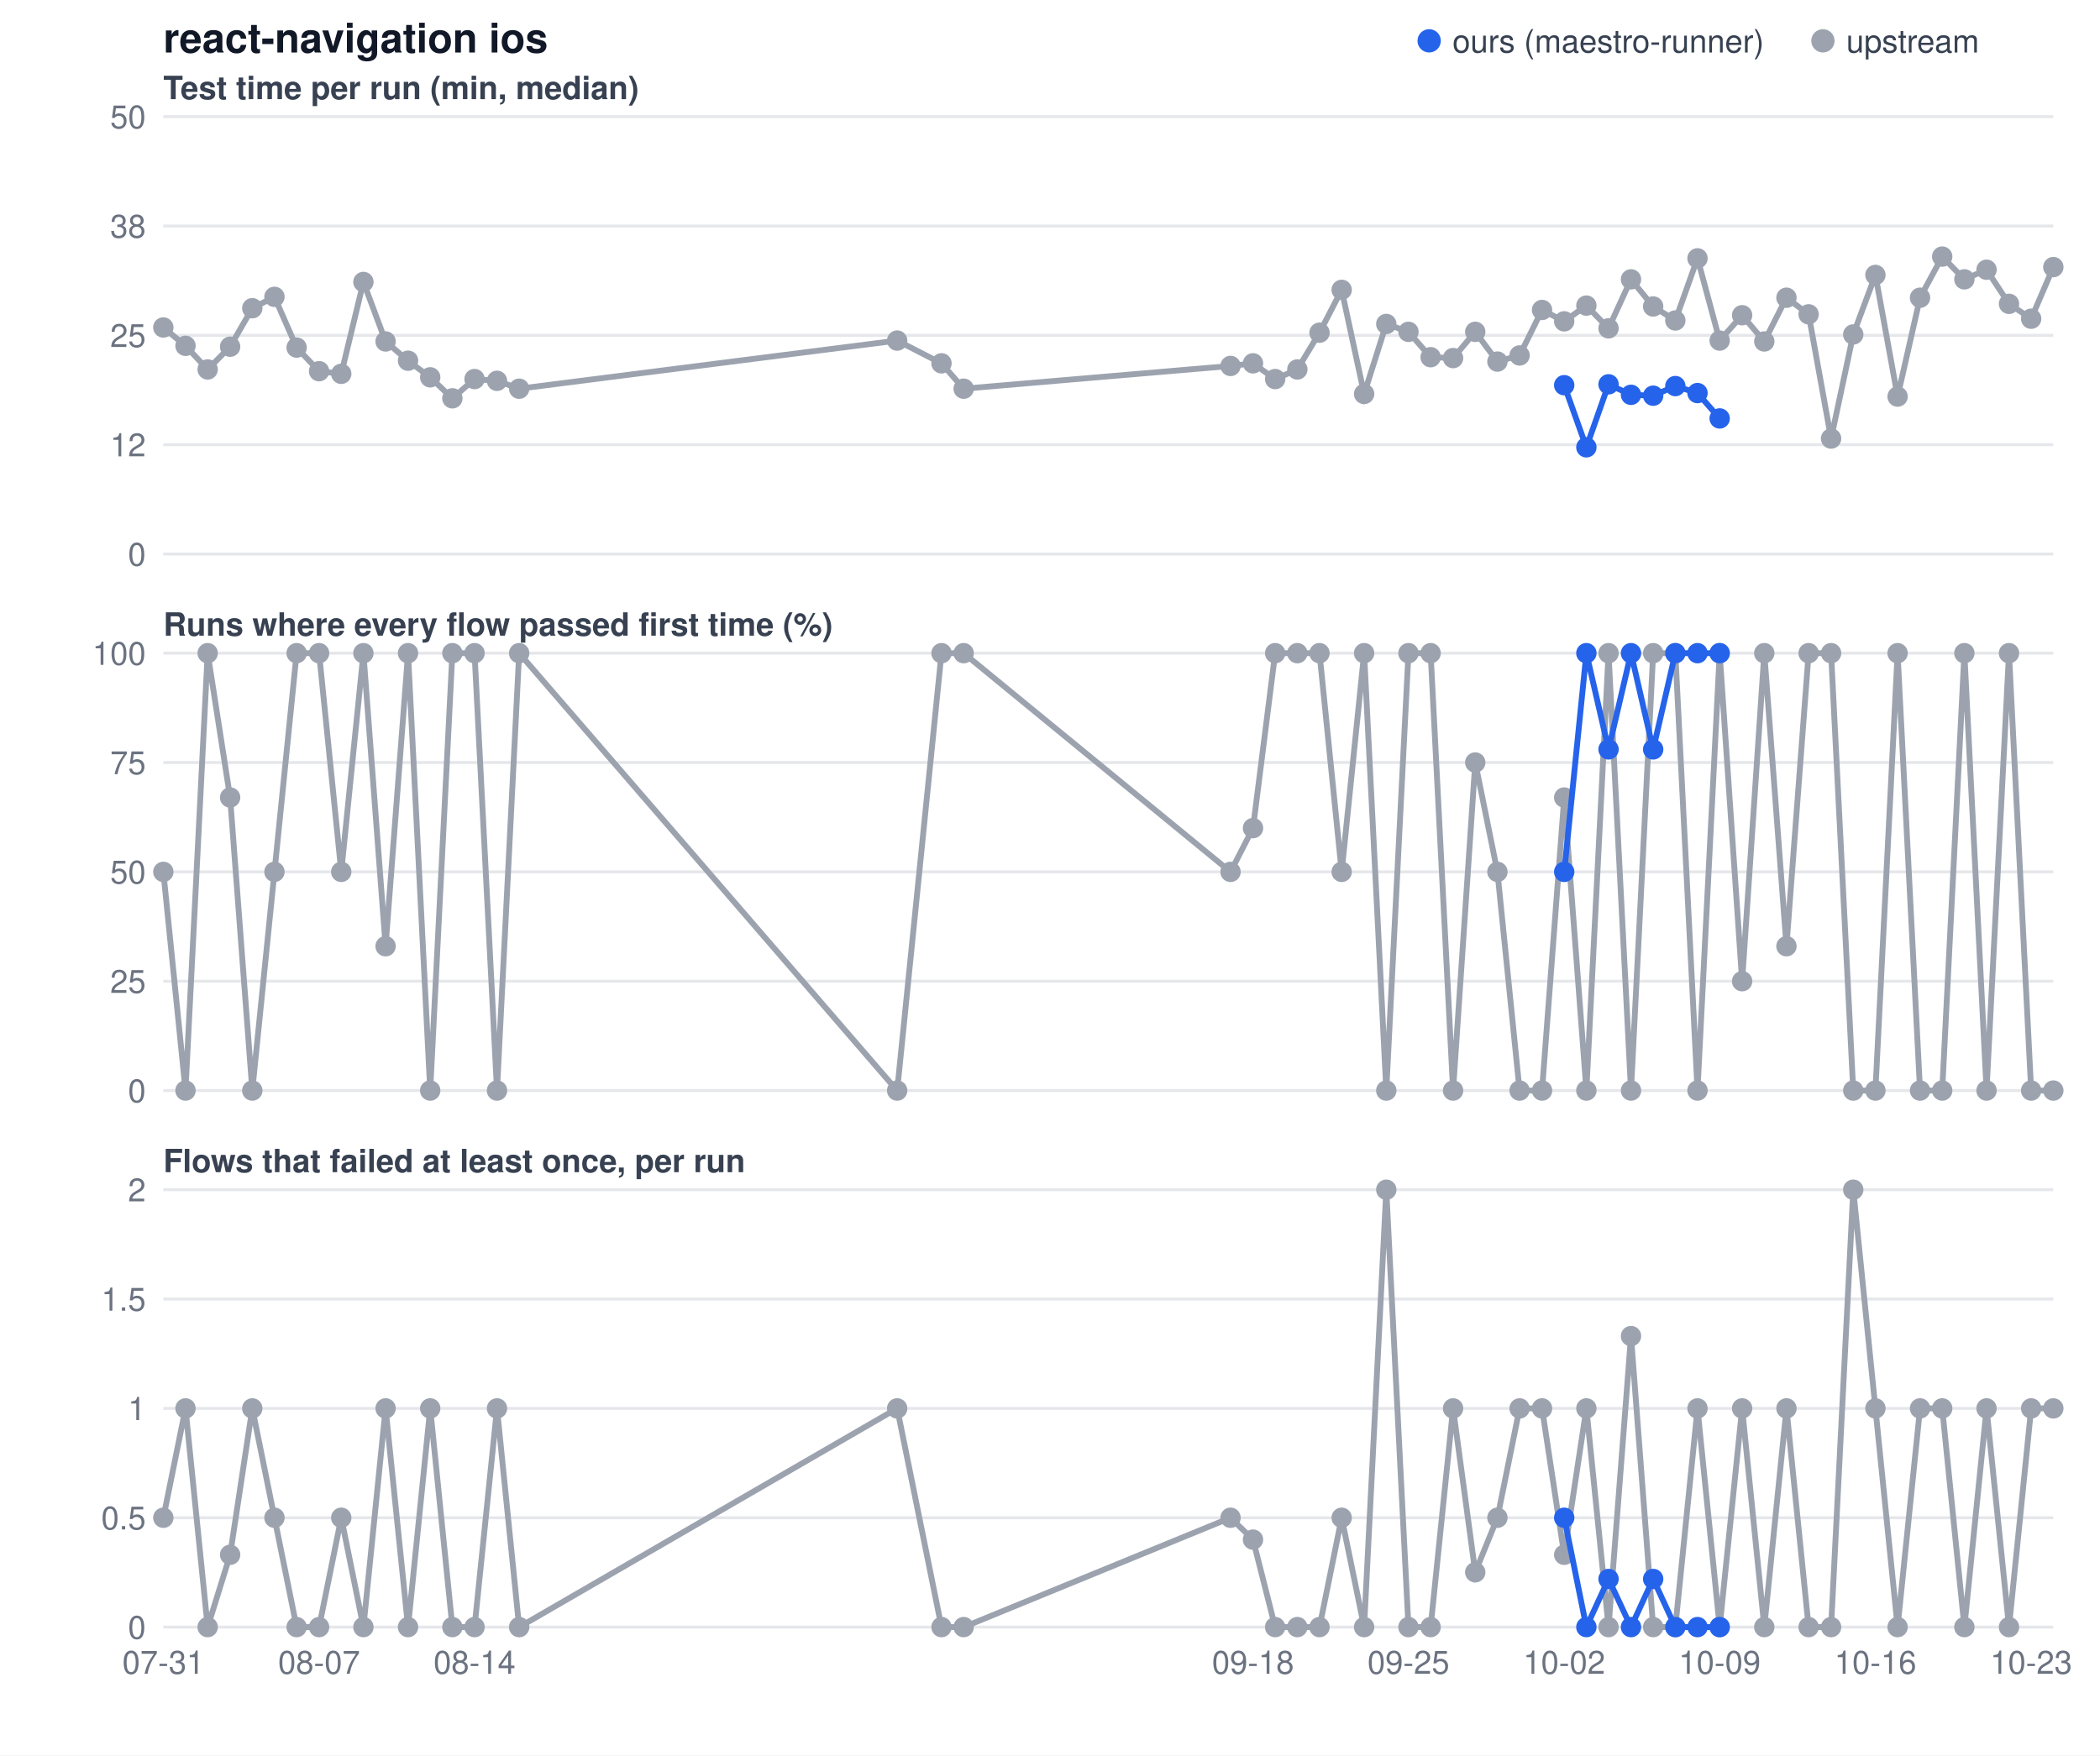
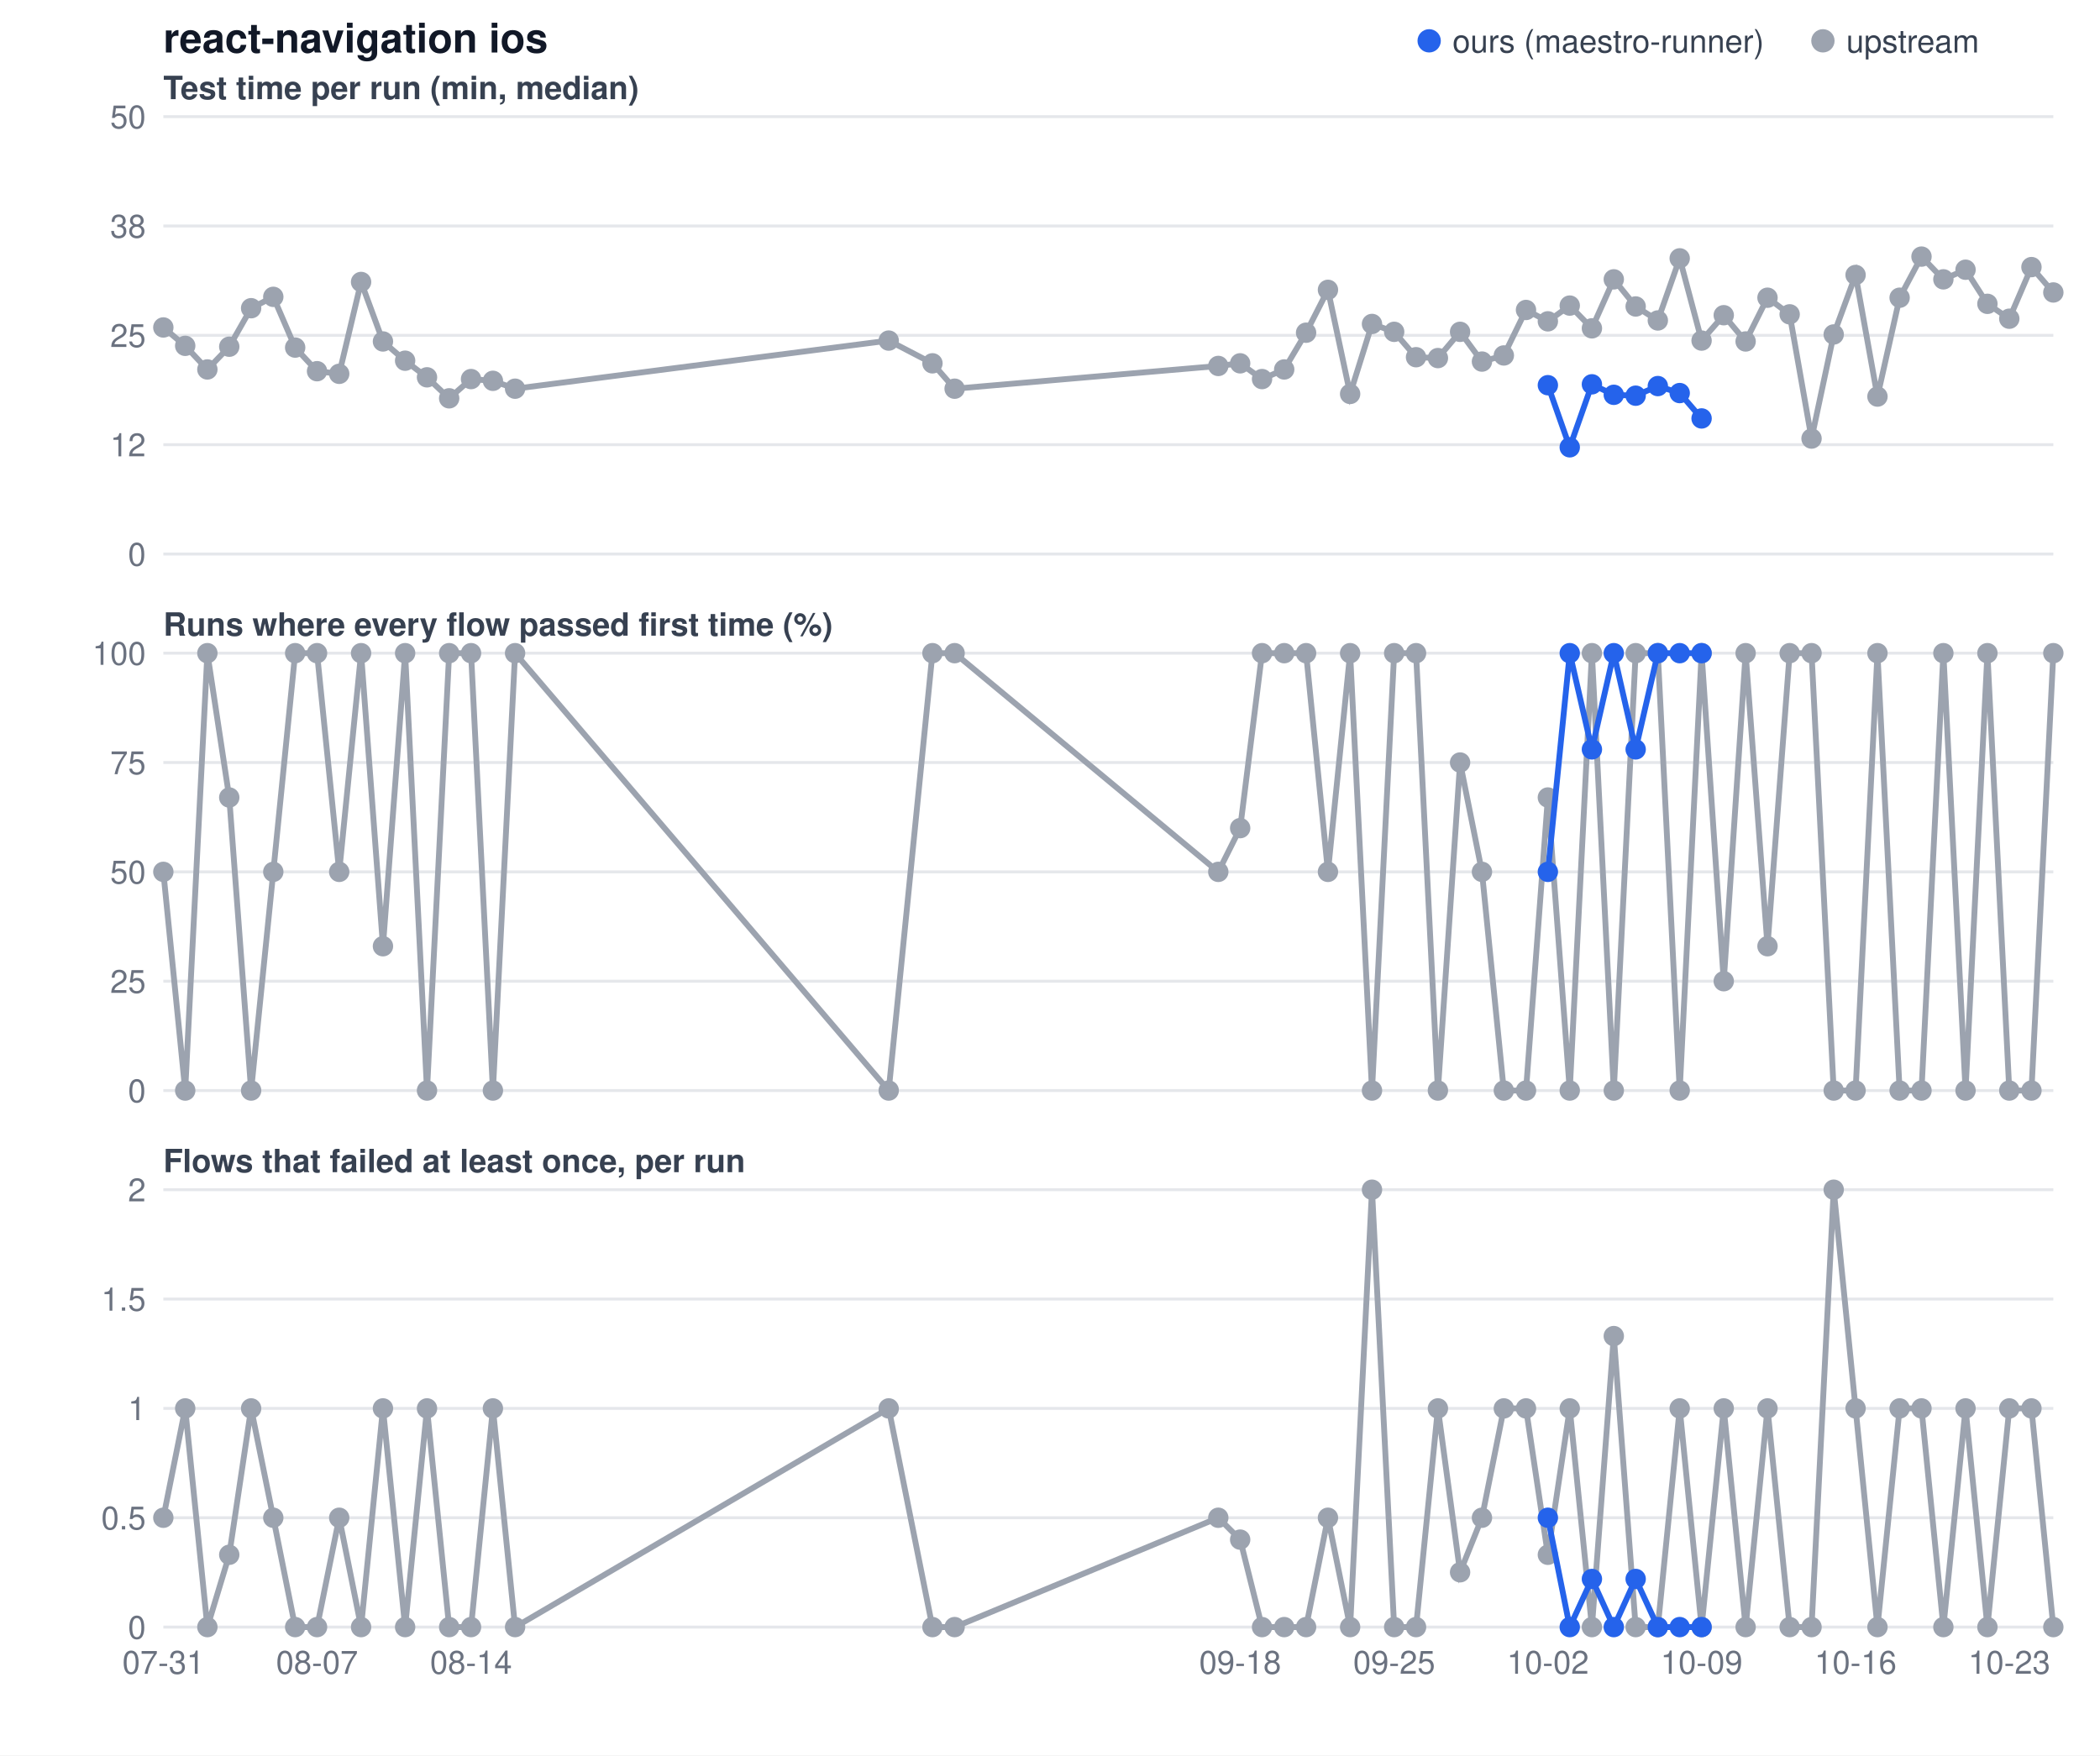
<svg xmlns="http://www.w3.org/2000/svg" width="720" height="602" font-family="-apple-system,Segoe UI,Helvetica,Arial,sans-serif" font-size="11">
  <rect width="100%" height="100%" fill="#ffffff" />
  <text x="56" y="18" font-size="14" font-weight="600" fill="#111827">react-navigation ios</text>
  <circle cx="490" cy="14" r="4" fill="#2563eb" />
  <text x="498" y="18" fill="#374151">ours (maestro-runner)</text>
  <circle cx="625" cy="14" r="4" fill="#9ca3af" />
  <text x="633" y="18" fill="#374151">upstream</text>
  <text x="56" y="34" fill="#374151" font-weight="600">Test time per run (min, median)</text>
  <line x1="56" x2="704" y1="190.0" y2="190.0" stroke="#e5e7eb" />
  <text x="50" y="194.0" text-anchor="end" fill="#6b7280">0</text>
  <line x1="56" x2="704" y1="152.5" y2="152.5" stroke="#e5e7eb" />
  <text x="50" y="156.5" text-anchor="end" fill="#6b7280">12</text>
  <line x1="56" x2="704" y1="115.0" y2="115.0" stroke="#e5e7eb" />
  <text x="50" y="119.0" text-anchor="end" fill="#6b7280">25</text>
  <line x1="56" x2="704" y1="77.5" y2="77.5" stroke="#e5e7eb" />
  <text x="50" y="81.5" text-anchor="end" fill="#6b7280">38</text>
  <line x1="56" x2="704" y1="40.0" y2="40.0" stroke="#e5e7eb" />
  <text x="50" y="44.0" text-anchor="end" fill="#6b7280">50</text>
-   <polyline fill="none" stroke="#9ca3af" stroke-width="2" points="56.0,112.3 63.6,118.6 71.2,126.7 78.9,118.9 86.5,105.7 94.1,101.8 101.7,119.2 109.4,127.3 117.0,128.2 124.6,96.7 132.2,117.1 139.9,123.7 147.5,129.4 155.1,136.6 162.7,130.0 170.4,130.6 178.0,133.3 307.6,116.8 322.8,124.6 330.4,133.3 421.9,125.5 429.6,124.6 437.2,130.0 444.8,126.7 452.4,114.1 460.0,99.4 467.7,135.1 475.3,111.1 482.9,113.8 490.5,122.5 498.2,122.8 505.8,113.8 513.4,124.0 521.0,121.9 528.7,106.3 536.3,110.2 543.9,104.8 551.5,112.6 559.2,95.8 566.8,105.1 574.4,109.9 582.0,88.6 589.6,116.8 597.3,108.1 604.9,117.1 612.5,102.1 620.1,107.8 627.8,150.4 635.4,114.7 643.0,94.3 650.6,136.0 658.3,102.1 665.9,88.0 673.5,95.8 681.1,92.5 688.8,104.2 696.4,109.3 704.0,91.6" />
+   <polyline fill="none" stroke="#9ca3af" stroke-width="2" points="56.0,112.3 63.5,118.6 71.1,126.7 78.6,118.9 86.1,105.7 93.7,101.8 101.2,119.2 108.7,127.3 116.3,128.2 123.8,96.7 131.3,117.1 138.9,123.7 146.4,129.4 154.0,136.6 161.5,130.0 169.0,130.6 176.6,133.3 304.7,116.8 319.7,124.6 327.3,133.3 417.7,125.5 425.2,124.6 432.7,130.0 440.3,126.7 447.8,114.1 455.3,99.4 462.9,135.1 470.4,111.1 478.0,113.8 485.5,122.5 493.0,122.8 500.6,113.8 508.1,124.0 515.6,121.9 523.2,106.3 530.7,110.2 538.2,104.8 545.8,112.6 553.3,95.8 560.8,105.1 568.4,109.9 575.9,88.6 583.4,116.8 591.0,108.1 598.5,117.1 606.0,102.1 613.6,107.8 621.1,150.4 628.7,114.7 636.2,94.3 643.7,136.0 651.3,102.1 658.8,88.0 666.3,95.8 673.9,92.5 681.4,104.2 688.9,109.3 696.5,91.6 704.0,100.3" />
  <circle cx="56.0" cy="112.3" r="3.5" fill="#9ca3af" />
-   <circle cx="63.6" cy="118.6" r="3.5" fill="#9ca3af" />
-   <circle cx="71.2" cy="126.7" r="3.5" fill="#9ca3af" />
-   <circle cx="78.9" cy="118.9" r="3.5" fill="#9ca3af" />
-   <circle cx="86.5" cy="105.7" r="3.5" fill="#9ca3af" />
-   <circle cx="94.1" cy="101.8" r="3.5" fill="#9ca3af" />
-   <circle cx="101.7" cy="119.2" r="3.5" fill="#9ca3af" />
-   <circle cx="109.4" cy="127.3" r="3.5" fill="#9ca3af" />
-   <circle cx="117.0" cy="128.2" r="3.5" fill="#9ca3af" />
-   <circle cx="124.6" cy="96.7" r="3.5" fill="#9ca3af" />
-   <circle cx="132.2" cy="117.1" r="3.5" fill="#9ca3af" />
-   <circle cx="139.9" cy="123.7" r="3.5" fill="#9ca3af" />
-   <circle cx="147.5" cy="129.4" r="3.5" fill="#9ca3af" />
-   <circle cx="155.1" cy="136.6" r="3.5" fill="#9ca3af" />
-   <circle cx="162.7" cy="130.0" r="3.5" fill="#9ca3af" />
-   <circle cx="170.4" cy="130.6" r="3.5" fill="#9ca3af" />
-   <circle cx="178.0" cy="133.3" r="3.5" fill="#9ca3af" />
-   <circle cx="307.6" cy="116.8" r="3.5" fill="#9ca3af" />
-   <circle cx="322.8" cy="124.6" r="3.5" fill="#9ca3af" />
-   <circle cx="330.4" cy="133.3" r="3.5" fill="#9ca3af" />
-   <circle cx="421.9" cy="125.5" r="3.5" fill="#9ca3af" />
-   <circle cx="429.6" cy="124.6" r="3.5" fill="#9ca3af" />
-   <circle cx="437.2" cy="130.0" r="3.5" fill="#9ca3af" />
-   <circle cx="444.8" cy="126.7" r="3.5" fill="#9ca3af" />
-   <circle cx="452.4" cy="114.1" r="3.5" fill="#9ca3af" />
-   <circle cx="460.0" cy="99.4" r="3.5" fill="#9ca3af" />
-   <circle cx="467.7" cy="135.1" r="3.5" fill="#9ca3af" />
-   <circle cx="475.3" cy="111.1" r="3.5" fill="#9ca3af" />
-   <circle cx="482.9" cy="113.8" r="3.5" fill="#9ca3af" />
-   <circle cx="490.5" cy="122.5" r="3.5" fill="#9ca3af" />
-   <circle cx="498.2" cy="122.8" r="3.5" fill="#9ca3af" />
-   <circle cx="505.8" cy="113.8" r="3.5" fill="#9ca3af" />
-   <circle cx="513.4" cy="124.0" r="3.5" fill="#9ca3af" />
-   <circle cx="521.0" cy="121.9" r="3.5" fill="#9ca3af" />
-   <circle cx="528.7" cy="106.3" r="3.5" fill="#9ca3af" />
-   <circle cx="536.3" cy="110.2" r="3.5" fill="#9ca3af" />
-   <circle cx="543.9" cy="104.8" r="3.5" fill="#9ca3af" />
-   <circle cx="551.5" cy="112.6" r="3.5" fill="#9ca3af" />
-   <circle cx="559.2" cy="95.8" r="3.5" fill="#9ca3af" />
-   <circle cx="566.8" cy="105.1" r="3.5" fill="#9ca3af" />
-   <circle cx="574.4" cy="109.9" r="3.5" fill="#9ca3af" />
-   <circle cx="582.0" cy="88.6" r="3.5" fill="#9ca3af" />
-   <circle cx="589.6" cy="116.8" r="3.5" fill="#9ca3af" />
-   <circle cx="597.3" cy="108.1" r="3.5" fill="#9ca3af" />
-   <circle cx="604.9" cy="117.1" r="3.5" fill="#9ca3af" />
-   <circle cx="612.5" cy="102.1" r="3.5" fill="#9ca3af" />
-   <circle cx="620.1" cy="107.8" r="3.5" fill="#9ca3af" />
-   <circle cx="627.8" cy="150.4" r="3.5" fill="#9ca3af" />
-   <circle cx="635.4" cy="114.7" r="3.5" fill="#9ca3af" />
-   <circle cx="643.0" cy="94.3" r="3.5" fill="#9ca3af" />
-   <circle cx="650.6" cy="136.0" r="3.5" fill="#9ca3af" />
-   <circle cx="658.3" cy="102.1" r="3.5" fill="#9ca3af" />
-   <circle cx="665.9" cy="88.0" r="3.5" fill="#9ca3af" />
-   <circle cx="673.5" cy="95.8" r="3.5" fill="#9ca3af" />
-   <circle cx="681.1" cy="92.5" r="3.5" fill="#9ca3af" />
-   <circle cx="688.8" cy="104.2" r="3.5" fill="#9ca3af" />
-   <circle cx="696.4" cy="109.3" r="3.5" fill="#9ca3af" />
-   <circle cx="704.0" cy="91.6" r="3.5" fill="#9ca3af" />
-   <polyline fill="none" stroke="#2563eb" stroke-width="2" points="536.3,132.1 543.9,153.4 551.5,131.8 559.2,135.4 566.8,135.7 574.4,132.4 582.0,134.8 589.6,143.5" />
-   <circle cx="536.3" cy="132.1" r="3.5" fill="#2563eb" />
-   <circle cx="543.9" cy="153.4" r="3.5" fill="#2563eb" />
-   <circle cx="551.5" cy="131.8" r="3.5" fill="#2563eb" />
-   <circle cx="559.2" cy="135.4" r="3.5" fill="#2563eb" />
-   <circle cx="566.8" cy="135.7" r="3.5" fill="#2563eb" />
-   <circle cx="574.4" cy="132.4" r="3.5" fill="#2563eb" />
-   <circle cx="582.0" cy="134.8" r="3.5" fill="#2563eb" />
-   <circle cx="589.6" cy="143.5" r="3.5" fill="#2563eb" />
+   <circle cx="63.5" cy="118.6" r="3.5" fill="#9ca3af" />
+   <circle cx="71.1" cy="126.7" r="3.5" fill="#9ca3af" />
+   <circle cx="78.6" cy="118.9" r="3.5" fill="#9ca3af" />
+   <circle cx="86.1" cy="105.7" r="3.5" fill="#9ca3af" />
+   <circle cx="93.7" cy="101.8" r="3.5" fill="#9ca3af" />
+   <circle cx="101.2" cy="119.2" r="3.5" fill="#9ca3af" />
+   <circle cx="108.7" cy="127.3" r="3.5" fill="#9ca3af" />
+   <circle cx="116.3" cy="128.2" r="3.5" fill="#9ca3af" />
+   <circle cx="123.8" cy="96.7" r="3.5" fill="#9ca3af" />
+   <circle cx="131.3" cy="117.1" r="3.5" fill="#9ca3af" />
+   <circle cx="138.9" cy="123.7" r="3.5" fill="#9ca3af" />
+   <circle cx="146.4" cy="129.4" r="3.5" fill="#9ca3af" />
+   <circle cx="154.0" cy="136.6" r="3.5" fill="#9ca3af" />
+   <circle cx="161.5" cy="130.0" r="3.5" fill="#9ca3af" />
+   <circle cx="169.0" cy="130.6" r="3.5" fill="#9ca3af" />
+   <circle cx="176.6" cy="133.3" r="3.5" fill="#9ca3af" />
+   <circle cx="304.7" cy="116.8" r="3.5" fill="#9ca3af" />
+   <circle cx="319.7" cy="124.6" r="3.5" fill="#9ca3af" />
+   <circle cx="327.3" cy="133.3" r="3.5" fill="#9ca3af" />
+   <circle cx="417.7" cy="125.5" r="3.5" fill="#9ca3af" />
+   <circle cx="425.2" cy="124.6" r="3.5" fill="#9ca3af" />
+   <circle cx="432.7" cy="130.0" r="3.5" fill="#9ca3af" />
+   <circle cx="440.3" cy="126.7" r="3.5" fill="#9ca3af" />
+   <circle cx="447.8" cy="114.1" r="3.5" fill="#9ca3af" />
+   <circle cx="455.3" cy="99.4" r="3.5" fill="#9ca3af" />
+   <circle cx="462.9" cy="135.1" r="3.5" fill="#9ca3af" />
+   <circle cx="470.4" cy="111.1" r="3.5" fill="#9ca3af" />
+   <circle cx="478.0" cy="113.8" r="3.5" fill="#9ca3af" />
+   <circle cx="485.5" cy="122.5" r="3.5" fill="#9ca3af" />
+   <circle cx="493.0" cy="122.8" r="3.5" fill="#9ca3af" />
+   <circle cx="500.6" cy="113.8" r="3.5" fill="#9ca3af" />
+   <circle cx="508.1" cy="124.0" r="3.5" fill="#9ca3af" />
+   <circle cx="515.6" cy="121.9" r="3.5" fill="#9ca3af" />
+   <circle cx="523.2" cy="106.3" r="3.5" fill="#9ca3af" />
+   <circle cx="530.7" cy="110.2" r="3.5" fill="#9ca3af" />
+   <circle cx="538.2" cy="104.8" r="3.5" fill="#9ca3af" />
+   <circle cx="545.8" cy="112.6" r="3.5" fill="#9ca3af" />
+   <circle cx="553.3" cy="95.8" r="3.5" fill="#9ca3af" />
+   <circle cx="560.8" cy="105.1" r="3.5" fill="#9ca3af" />
+   <circle cx="568.4" cy="109.9" r="3.5" fill="#9ca3af" />
+   <circle cx="575.9" cy="88.6" r="3.5" fill="#9ca3af" />
+   <circle cx="583.4" cy="116.8" r="3.5" fill="#9ca3af" />
+   <circle cx="591.0" cy="108.1" r="3.5" fill="#9ca3af" />
+   <circle cx="598.5" cy="117.1" r="3.5" fill="#9ca3af" />
+   <circle cx="606.0" cy="102.1" r="3.5" fill="#9ca3af" />
+   <circle cx="613.6" cy="107.8" r="3.5" fill="#9ca3af" />
+   <circle cx="621.1" cy="150.4" r="3.5" fill="#9ca3af" />
+   <circle cx="628.7" cy="114.7" r="3.5" fill="#9ca3af" />
+   <circle cx="636.2" cy="94.3" r="3.5" fill="#9ca3af" />
+   <circle cx="643.7" cy="136.0" r="3.5" fill="#9ca3af" />
+   <circle cx="651.3" cy="102.1" r="3.5" fill="#9ca3af" />
+   <circle cx="658.8" cy="88.0" r="3.5" fill="#9ca3af" />
+   <circle cx="666.3" cy="95.8" r="3.5" fill="#9ca3af" />
+   <circle cx="673.9" cy="92.5" r="3.5" fill="#9ca3af" />
+   <circle cx="681.4" cy="104.2" r="3.5" fill="#9ca3af" />
+   <circle cx="688.9" cy="109.3" r="3.5" fill="#9ca3af" />
+   <circle cx="696.5" cy="91.6" r="3.5" fill="#9ca3af" />
+   <circle cx="704.0" cy="100.3" r="3.5" fill="#9ca3af" />
+   <polyline fill="none" stroke="#2563eb" stroke-width="2" points="530.7,132.1 538.2,153.4 545.8,131.8 553.3,135.4 560.8,135.7 568.4,132.4 575.9,134.8 583.4,143.5" />
+   <circle cx="530.7" cy="132.1" r="3.5" fill="#2563eb" />
+   <circle cx="538.2" cy="153.4" r="3.5" fill="#2563eb" />
+   <circle cx="545.8" cy="131.8" r="3.5" fill="#2563eb" />
+   <circle cx="553.3" cy="135.4" r="3.5" fill="#2563eb" />
+   <circle cx="560.8" cy="135.7" r="3.5" fill="#2563eb" />
+   <circle cx="568.4" cy="132.4" r="3.5" fill="#2563eb" />
+   <circle cx="575.9" cy="134.8" r="3.5" fill="#2563eb" />
+   <circle cx="583.4" cy="143.5" r="3.5" fill="#2563eb" />
  <text x="56" y="218" fill="#374151" font-weight="600">Runs where every flow passed first time (%)</text>
  <line x1="56" x2="704" y1="374.0" y2="374.0" stroke="#e5e7eb" />
  <text x="50" y="378.0" text-anchor="end" fill="#6b7280">0</text>
  <line x1="56" x2="704" y1="336.5" y2="336.5" stroke="#e5e7eb" />
  <text x="50" y="340.5" text-anchor="end" fill="#6b7280">25</text>
  <line x1="56" x2="704" y1="299.0" y2="299.0" stroke="#e5e7eb" />
  <text x="50" y="303.0" text-anchor="end" fill="#6b7280">50</text>
  <line x1="56" x2="704" y1="261.5" y2="261.5" stroke="#e5e7eb" />
  <text x="50" y="265.5" text-anchor="end" fill="#6b7280">75</text>
  <line x1="56" x2="704" y1="224.0" y2="224.0" stroke="#e5e7eb" />
  <text x="50" y="228.0" text-anchor="end" fill="#6b7280">100</text>
-   <polyline fill="none" stroke="#9ca3af" stroke-width="2" points="56.0,299.0 63.6,374.0 71.2,224.0 78.9,273.5 86.5,374.0 94.1,299.0 101.7,224.0 109.4,224.0 117.0,299.0 124.6,224.0 132.2,324.5 139.9,224.0 147.5,374.0 155.1,224.0 162.7,224.0 170.4,374.0 178.0,224.0 307.6,374.0 322.8,224.0 330.4,224.0 421.9,299.0 429.6,284.0 437.2,224.0 444.8,224.0 452.4,224.0 460.0,299.0 467.7,224.0 475.3,374.0 482.9,224.0 490.5,224.0 498.2,374.0 505.8,261.5 513.4,299.0 521.0,374.0 528.7,374.0 536.3,273.5 543.9,374.0 551.5,224.0 559.2,374.0 566.8,224.0 574.4,224.0 582.0,374.0 589.6,224.0 597.3,336.5 604.9,224.0 612.5,324.5 620.1,224.0 627.8,224.0 635.4,374.0 643.0,374.0 650.6,224.0 658.3,374.0 665.9,374.0 673.5,224.0 681.1,374.0 688.8,224.0 696.4,374.0 704.0,374.0" />
+   <polyline fill="none" stroke="#9ca3af" stroke-width="2" points="56.0,299.0 63.5,374.0 71.1,224.0 78.6,273.5 86.1,374.0 93.7,299.0 101.2,224.0 108.7,224.0 116.3,299.0 123.8,224.0 131.3,324.5 138.9,224.0 146.4,374.0 154.0,224.0 161.5,224.0 169.0,374.0 176.6,224.0 304.7,374.0 319.7,224.0 327.3,224.0 417.7,299.0 425.2,284.0 432.7,224.0 440.3,224.0 447.8,224.0 455.3,299.0 462.9,224.0 470.4,374.0 478.0,224.0 485.5,224.0 493.0,374.0 500.6,261.5 508.1,299.0 515.6,374.0 523.2,374.0 530.7,273.5 538.2,374.0 545.8,224.0 553.3,374.0 560.8,224.0 568.4,224.0 575.9,374.0 583.4,224.0 591.0,336.5 598.5,224.0 606.0,324.5 613.6,224.0 621.1,224.0 628.7,374.0 636.2,374.0 643.7,224.0 651.3,374.0 658.8,374.0 666.3,224.0 673.9,374.0 681.4,224.0 688.9,374.0 696.5,374.0 704.0,224.0" />
  <circle cx="56.0" cy="299.0" r="3.5" fill="#9ca3af" />
-   <circle cx="63.6" cy="374.0" r="3.5" fill="#9ca3af" />
-   <circle cx="71.2" cy="224.0" r="3.5" fill="#9ca3af" />
-   <circle cx="78.9" cy="273.5" r="3.5" fill="#9ca3af" />
-   <circle cx="86.5" cy="374.0" r="3.5" fill="#9ca3af" />
-   <circle cx="94.1" cy="299.0" r="3.5" fill="#9ca3af" />
-   <circle cx="101.7" cy="224.0" r="3.5" fill="#9ca3af" />
-   <circle cx="109.4" cy="224.0" r="3.5" fill="#9ca3af" />
-   <circle cx="117.0" cy="299.0" r="3.5" fill="#9ca3af" />
-   <circle cx="124.6" cy="224.0" r="3.5" fill="#9ca3af" />
-   <circle cx="132.2" cy="324.5" r="3.5" fill="#9ca3af" />
-   <circle cx="139.9" cy="224.0" r="3.5" fill="#9ca3af" />
-   <circle cx="147.5" cy="374.0" r="3.5" fill="#9ca3af" />
-   <circle cx="155.1" cy="224.0" r="3.5" fill="#9ca3af" />
-   <circle cx="162.7" cy="224.0" r="3.5" fill="#9ca3af" />
-   <circle cx="170.4" cy="374.0" r="3.5" fill="#9ca3af" />
-   <circle cx="178.0" cy="224.0" r="3.5" fill="#9ca3af" />
-   <circle cx="307.6" cy="374.0" r="3.5" fill="#9ca3af" />
-   <circle cx="322.8" cy="224.0" r="3.5" fill="#9ca3af" />
-   <circle cx="330.4" cy="224.0" r="3.5" fill="#9ca3af" />
-   <circle cx="421.9" cy="299.0" r="3.5" fill="#9ca3af" />
-   <circle cx="429.6" cy="284.0" r="3.5" fill="#9ca3af" />
-   <circle cx="437.2" cy="224.0" r="3.5" fill="#9ca3af" />
-   <circle cx="444.8" cy="224.0" r="3.5" fill="#9ca3af" />
-   <circle cx="452.4" cy="224.0" r="3.5" fill="#9ca3af" />
-   <circle cx="460.0" cy="299.0" r="3.5" fill="#9ca3af" />
-   <circle cx="467.7" cy="224.0" r="3.5" fill="#9ca3af" />
-   <circle cx="475.3" cy="374.0" r="3.5" fill="#9ca3af" />
-   <circle cx="482.9" cy="224.0" r="3.5" fill="#9ca3af" />
-   <circle cx="490.5" cy="224.0" r="3.5" fill="#9ca3af" />
-   <circle cx="498.2" cy="374.0" r="3.5" fill="#9ca3af" />
-   <circle cx="505.8" cy="261.5" r="3.5" fill="#9ca3af" />
-   <circle cx="513.4" cy="299.0" r="3.5" fill="#9ca3af" />
-   <circle cx="521.0" cy="374.0" r="3.5" fill="#9ca3af" />
-   <circle cx="528.7" cy="374.0" r="3.5" fill="#9ca3af" />
-   <circle cx="536.3" cy="273.5" r="3.5" fill="#9ca3af" />
-   <circle cx="543.9" cy="374.0" r="3.5" fill="#9ca3af" />
-   <circle cx="551.5" cy="224.0" r="3.5" fill="#9ca3af" />
-   <circle cx="559.2" cy="374.0" r="3.5" fill="#9ca3af" />
-   <circle cx="566.8" cy="224.0" r="3.5" fill="#9ca3af" />
-   <circle cx="574.4" cy="224.0" r="3.5" fill="#9ca3af" />
-   <circle cx="582.0" cy="374.0" r="3.5" fill="#9ca3af" />
-   <circle cx="589.6" cy="224.0" r="3.5" fill="#9ca3af" />
-   <circle cx="597.3" cy="336.5" r="3.5" fill="#9ca3af" />
-   <circle cx="604.9" cy="224.0" r="3.5" fill="#9ca3af" />
-   <circle cx="612.5" cy="324.5" r="3.5" fill="#9ca3af" />
-   <circle cx="620.1" cy="224.0" r="3.5" fill="#9ca3af" />
-   <circle cx="627.8" cy="224.0" r="3.5" fill="#9ca3af" />
-   <circle cx="635.4" cy="374.0" r="3.5" fill="#9ca3af" />
-   <circle cx="643.0" cy="374.0" r="3.5" fill="#9ca3af" />
-   <circle cx="650.6" cy="224.0" r="3.5" fill="#9ca3af" />
-   <circle cx="658.3" cy="374.0" r="3.5" fill="#9ca3af" />
-   <circle cx="665.9" cy="374.0" r="3.5" fill="#9ca3af" />
-   <circle cx="673.5" cy="224.0" r="3.5" fill="#9ca3af" />
-   <circle cx="681.1" cy="374.0" r="3.5" fill="#9ca3af" />
-   <circle cx="688.8" cy="224.0" r="3.5" fill="#9ca3af" />
-   <circle cx="696.4" cy="374.0" r="3.5" fill="#9ca3af" />
-   <circle cx="704.0" cy="374.0" r="3.5" fill="#9ca3af" />
-   <polyline fill="none" stroke="#2563eb" stroke-width="2" points="536.3,299.0 543.9,224.0 551.5,257.0 559.2,224.0 566.8,257.0 574.4,224.0 582.0,224.0 589.6,224.0" />
-   <circle cx="536.3" cy="299.0" r="3.5" fill="#2563eb" />
-   <circle cx="543.9" cy="224.0" r="3.5" fill="#2563eb" />
-   <circle cx="551.5" cy="257.0" r="3.5" fill="#2563eb" />
-   <circle cx="559.2" cy="224.0" r="3.5" fill="#2563eb" />
-   <circle cx="566.8" cy="257.0" r="3.5" fill="#2563eb" />
-   <circle cx="574.4" cy="224.0" r="3.5" fill="#2563eb" />
-   <circle cx="582.0" cy="224.0" r="3.5" fill="#2563eb" />
-   <circle cx="589.6" cy="224.0" r="3.5" fill="#2563eb" />
+   <circle cx="63.5" cy="374.0" r="3.5" fill="#9ca3af" />
+   <circle cx="71.1" cy="224.0" r="3.5" fill="#9ca3af" />
+   <circle cx="78.6" cy="273.5" r="3.5" fill="#9ca3af" />
+   <circle cx="86.1" cy="374.0" r="3.5" fill="#9ca3af" />
+   <circle cx="93.7" cy="299.0" r="3.5" fill="#9ca3af" />
+   <circle cx="101.2" cy="224.0" r="3.5" fill="#9ca3af" />
+   <circle cx="108.7" cy="224.0" r="3.5" fill="#9ca3af" />
+   <circle cx="116.3" cy="299.0" r="3.5" fill="#9ca3af" />
+   <circle cx="123.8" cy="224.0" r="3.5" fill="#9ca3af" />
+   <circle cx="131.3" cy="324.5" r="3.5" fill="#9ca3af" />
+   <circle cx="138.9" cy="224.0" r="3.5" fill="#9ca3af" />
+   <circle cx="146.4" cy="374.0" r="3.5" fill="#9ca3af" />
+   <circle cx="154.0" cy="224.0" r="3.5" fill="#9ca3af" />
+   <circle cx="161.5" cy="224.0" r="3.5" fill="#9ca3af" />
+   <circle cx="169.0" cy="374.0" r="3.5" fill="#9ca3af" />
+   <circle cx="176.6" cy="224.0" r="3.5" fill="#9ca3af" />
+   <circle cx="304.7" cy="374.0" r="3.5" fill="#9ca3af" />
+   <circle cx="319.7" cy="224.0" r="3.5" fill="#9ca3af" />
+   <circle cx="327.3" cy="224.0" r="3.5" fill="#9ca3af" />
+   <circle cx="417.7" cy="299.0" r="3.5" fill="#9ca3af" />
+   <circle cx="425.2" cy="284.0" r="3.5" fill="#9ca3af" />
+   <circle cx="432.7" cy="224.0" r="3.5" fill="#9ca3af" />
+   <circle cx="440.3" cy="224.0" r="3.5" fill="#9ca3af" />
+   <circle cx="447.8" cy="224.0" r="3.5" fill="#9ca3af" />
+   <circle cx="455.3" cy="299.0" r="3.5" fill="#9ca3af" />
+   <circle cx="462.9" cy="224.0" r="3.5" fill="#9ca3af" />
+   <circle cx="470.4" cy="374.0" r="3.5" fill="#9ca3af" />
+   <circle cx="478.0" cy="224.0" r="3.5" fill="#9ca3af" />
+   <circle cx="485.5" cy="224.0" r="3.5" fill="#9ca3af" />
+   <circle cx="493.0" cy="374.0" r="3.5" fill="#9ca3af" />
+   <circle cx="500.6" cy="261.5" r="3.5" fill="#9ca3af" />
+   <circle cx="508.1" cy="299.0" r="3.5" fill="#9ca3af" />
+   <circle cx="515.6" cy="374.0" r="3.5" fill="#9ca3af" />
+   <circle cx="523.2" cy="374.0" r="3.5" fill="#9ca3af" />
+   <circle cx="530.7" cy="273.5" r="3.5" fill="#9ca3af" />
+   <circle cx="538.2" cy="374.0" r="3.5" fill="#9ca3af" />
+   <circle cx="545.8" cy="224.0" r="3.5" fill="#9ca3af" />
+   <circle cx="553.3" cy="374.0" r="3.5" fill="#9ca3af" />
+   <circle cx="560.8" cy="224.0" r="3.5" fill="#9ca3af" />
+   <circle cx="568.4" cy="224.0" r="3.5" fill="#9ca3af" />
+   <circle cx="575.9" cy="374.0" r="3.5" fill="#9ca3af" />
+   <circle cx="583.4" cy="224.0" r="3.5" fill="#9ca3af" />
+   <circle cx="591.0" cy="336.5" r="3.5" fill="#9ca3af" />
+   <circle cx="598.5" cy="224.0" r="3.5" fill="#9ca3af" />
+   <circle cx="606.0" cy="324.5" r="3.5" fill="#9ca3af" />
+   <circle cx="613.6" cy="224.0" r="3.5" fill="#9ca3af" />
+   <circle cx="621.1" cy="224.0" r="3.5" fill="#9ca3af" />
+   <circle cx="628.7" cy="374.0" r="3.5" fill="#9ca3af" />
+   <circle cx="636.2" cy="374.0" r="3.5" fill="#9ca3af" />
+   <circle cx="643.7" cy="224.0" r="3.5" fill="#9ca3af" />
+   <circle cx="651.3" cy="374.0" r="3.5" fill="#9ca3af" />
+   <circle cx="658.8" cy="374.0" r="3.5" fill="#9ca3af" />
+   <circle cx="666.3" cy="224.0" r="3.5" fill="#9ca3af" />
+   <circle cx="673.9" cy="374.0" r="3.5" fill="#9ca3af" />
+   <circle cx="681.4" cy="224.0" r="3.5" fill="#9ca3af" />
+   <circle cx="688.9" cy="374.0" r="3.5" fill="#9ca3af" />
+   <circle cx="696.5" cy="374.0" r="3.5" fill="#9ca3af" />
+   <circle cx="704.0" cy="224.0" r="3.5" fill="#9ca3af" />
+   <polyline fill="none" stroke="#2563eb" stroke-width="2" points="530.7,299.0 538.2,224.0 545.8,257.0 553.3,224.0 560.8,257.0 568.4,224.0 575.9,224.0 583.4,224.0" />
+   <circle cx="530.7" cy="299.0" r="3.5" fill="#2563eb" />
+   <circle cx="538.2" cy="224.0" r="3.5" fill="#2563eb" />
+   <circle cx="545.8" cy="257.0" r="3.5" fill="#2563eb" />
+   <circle cx="553.3" cy="224.0" r="3.5" fill="#2563eb" />
+   <circle cx="560.8" cy="257.0" r="3.5" fill="#2563eb" />
+   <circle cx="568.4" cy="224.0" r="3.5" fill="#2563eb" />
+   <circle cx="575.9" cy="224.0" r="3.5" fill="#2563eb" />
+   <circle cx="583.4" cy="224.0" r="3.5" fill="#2563eb" />
  <text x="56" y="402" fill="#374151" font-weight="600">Flows that failed at least once, per run</text>
  <line x1="56" x2="704" y1="558.0" y2="558.0" stroke="#e5e7eb" />
  <text x="50" y="562.0" text-anchor="end" fill="#6b7280">0</text>
  <line x1="56" x2="704" y1="520.5" y2="520.5" stroke="#e5e7eb" />
  <text x="50" y="524.5" text-anchor="end" fill="#6b7280">0.5</text>
  <line x1="56" x2="704" y1="483.0" y2="483.0" stroke="#e5e7eb" />
  <text x="50" y="487.0" text-anchor="end" fill="#6b7280">1</text>
  <line x1="56" x2="704" y1="445.5" y2="445.5" stroke="#e5e7eb" />
  <text x="50" y="449.5" text-anchor="end" fill="#6b7280">1.5</text>
  <line x1="56" x2="704" y1="408.0" y2="408.0" stroke="#e5e7eb" />
  <text x="50" y="412.0" text-anchor="end" fill="#6b7280">2</text>
-   <polyline fill="none" stroke="#9ca3af" stroke-width="2" points="56.0,520.5 63.6,483.0 71.2,558.0 78.9,533.2 86.5,483.0 94.1,520.5 101.7,558.0 109.4,558.0 117.0,520.5 124.6,558.0 132.2,483.0 139.9,558.0 147.5,483.0 155.1,558.0 162.7,558.0 170.4,483.0 178.0,558.0 307.6,483.0 322.8,558.0 330.4,558.0 421.9,520.5 429.6,528.0 437.2,558.0 444.8,558.0 452.4,558.0 460.0,520.5 467.7,558.0 475.3,408.0 482.9,558.0 490.5,558.0 498.2,483.0 505.8,539.2 513.4,520.5 521.0,483.0 528.7,483.0 536.3,533.2 543.9,483.0 551.5,558.0 559.2,458.2 566.8,558.0 574.4,558.0 582.0,483.0 589.6,558.0 597.3,483.0 604.9,558.0 612.5,483.0 620.1,558.0 627.8,558.0 635.4,408.0 643.0,483.0 650.6,558.0 658.3,483.0 665.9,483.0 673.5,558.0 681.1,483.0 688.8,558.0 696.4,483.0 704.0,483.0" />
+   <polyline fill="none" stroke="#9ca3af" stroke-width="2" points="56.0,520.5 63.5,483.0 71.1,558.0 78.6,533.2 86.1,483.0 93.7,520.5 101.2,558.0 108.7,558.0 116.3,520.5 123.8,558.0 131.3,483.0 138.9,558.0 146.4,483.0 154.0,558.0 161.5,558.0 169.0,483.0 176.6,558.0 304.7,483.0 319.7,558.0 327.3,558.0 417.7,520.5 425.2,528.0 432.7,558.0 440.3,558.0 447.8,558.0 455.3,520.5 462.9,558.0 470.4,408.0 478.0,558.0 485.5,558.0 493.0,483.0 500.6,539.2 508.1,520.5 515.6,483.0 523.2,483.0 530.7,533.2 538.2,483.0 545.8,558.0 553.3,458.2 560.8,558.0 568.4,558.0 575.9,483.0 583.4,558.0 591.0,483.0 598.5,558.0 606.0,483.0 613.6,558.0 621.1,558.0 628.7,408.0 636.2,483.0 643.7,558.0 651.3,483.0 658.8,483.0 666.3,558.0 673.9,483.0 681.4,558.0 688.9,483.0 696.5,483.0 704.0,558.0" />
  <circle cx="56.0" cy="520.5" r="3.5" fill="#9ca3af" />
-   <circle cx="63.6" cy="483.0" r="3.5" fill="#9ca3af" />
-   <circle cx="71.2" cy="558.0" r="3.5" fill="#9ca3af" />
-   <circle cx="78.9" cy="533.2" r="3.5" fill="#9ca3af" />
-   <circle cx="86.5" cy="483.0" r="3.5" fill="#9ca3af" />
-   <circle cx="94.1" cy="520.5" r="3.5" fill="#9ca3af" />
-   <circle cx="101.7" cy="558.0" r="3.5" fill="#9ca3af" />
-   <circle cx="109.4" cy="558.0" r="3.5" fill="#9ca3af" />
-   <circle cx="117.0" cy="520.5" r="3.5" fill="#9ca3af" />
-   <circle cx="124.6" cy="558.0" r="3.5" fill="#9ca3af" />
-   <circle cx="132.2" cy="483.0" r="3.5" fill="#9ca3af" />
-   <circle cx="139.9" cy="558.0" r="3.5" fill="#9ca3af" />
-   <circle cx="147.5" cy="483.0" r="3.5" fill="#9ca3af" />
-   <circle cx="155.1" cy="558.0" r="3.5" fill="#9ca3af" />
-   <circle cx="162.7" cy="558.0" r="3.5" fill="#9ca3af" />
-   <circle cx="170.4" cy="483.0" r="3.5" fill="#9ca3af" />
-   <circle cx="178.0" cy="558.0" r="3.5" fill="#9ca3af" />
-   <circle cx="307.6" cy="483.0" r="3.5" fill="#9ca3af" />
-   <circle cx="322.8" cy="558.0" r="3.5" fill="#9ca3af" />
-   <circle cx="330.4" cy="558.0" r="3.5" fill="#9ca3af" />
-   <circle cx="421.9" cy="520.5" r="3.5" fill="#9ca3af" />
-   <circle cx="429.6" cy="528.0" r="3.5" fill="#9ca3af" />
-   <circle cx="437.2" cy="558.0" r="3.5" fill="#9ca3af" />
-   <circle cx="444.8" cy="558.0" r="3.5" fill="#9ca3af" />
-   <circle cx="452.4" cy="558.0" r="3.5" fill="#9ca3af" />
-   <circle cx="460.0" cy="520.5" r="3.5" fill="#9ca3af" />
-   <circle cx="467.7" cy="558.0" r="3.5" fill="#9ca3af" />
-   <circle cx="475.3" cy="408.0" r="3.5" fill="#9ca3af" />
-   <circle cx="482.9" cy="558.0" r="3.5" fill="#9ca3af" />
-   <circle cx="490.5" cy="558.0" r="3.5" fill="#9ca3af" />
-   <circle cx="498.2" cy="483.0" r="3.5" fill="#9ca3af" />
-   <circle cx="505.8" cy="539.2" r="3.5" fill="#9ca3af" />
-   <circle cx="513.4" cy="520.5" r="3.5" fill="#9ca3af" />
-   <circle cx="521.0" cy="483.0" r="3.5" fill="#9ca3af" />
-   <circle cx="528.7" cy="483.0" r="3.5" fill="#9ca3af" />
-   <circle cx="536.3" cy="533.2" r="3.5" fill="#9ca3af" />
-   <circle cx="543.9" cy="483.0" r="3.5" fill="#9ca3af" />
-   <circle cx="551.5" cy="558.0" r="3.5" fill="#9ca3af" />
-   <circle cx="559.2" cy="458.2" r="3.5" fill="#9ca3af" />
-   <circle cx="566.8" cy="558.0" r="3.5" fill="#9ca3af" />
-   <circle cx="574.4" cy="558.0" r="3.5" fill="#9ca3af" />
-   <circle cx="582.0" cy="483.0" r="3.5" fill="#9ca3af" />
-   <circle cx="589.6" cy="558.0" r="3.5" fill="#9ca3af" />
-   <circle cx="597.3" cy="483.0" r="3.5" fill="#9ca3af" />
-   <circle cx="604.9" cy="558.0" r="3.5" fill="#9ca3af" />
-   <circle cx="612.5" cy="483.0" r="3.5" fill="#9ca3af" />
-   <circle cx="620.1" cy="558.0" r="3.5" fill="#9ca3af" />
-   <circle cx="627.8" cy="558.0" r="3.5" fill="#9ca3af" />
-   <circle cx="635.4" cy="408.0" r="3.5" fill="#9ca3af" />
-   <circle cx="643.0" cy="483.0" r="3.5" fill="#9ca3af" />
-   <circle cx="650.6" cy="558.0" r="3.5" fill="#9ca3af" />
-   <circle cx="658.3" cy="483.0" r="3.5" fill="#9ca3af" />
-   <circle cx="665.9" cy="483.0" r="3.5" fill="#9ca3af" />
-   <circle cx="673.5" cy="558.0" r="3.5" fill="#9ca3af" />
-   <circle cx="681.1" cy="483.0" r="3.5" fill="#9ca3af" />
-   <circle cx="688.8" cy="558.0" r="3.5" fill="#9ca3af" />
-   <circle cx="696.4" cy="483.0" r="3.5" fill="#9ca3af" />
-   <circle cx="704.0" cy="483.0" r="3.5" fill="#9ca3af" />
-   <polyline fill="none" stroke="#2563eb" stroke-width="2" points="536.3,520.5 543.9,558.0 551.5,541.5 559.2,558.0 566.8,541.5 574.4,558.0 582.0,558.0 589.6,558.0" />
-   <circle cx="536.3" cy="520.5" r="3.5" fill="#2563eb" />
-   <circle cx="543.9" cy="558.0" r="3.5" fill="#2563eb" />
-   <circle cx="551.5" cy="541.5" r="3.5" fill="#2563eb" />
-   <circle cx="559.2" cy="558.0" r="3.5" fill="#2563eb" />
-   <circle cx="566.8" cy="541.5" r="3.5" fill="#2563eb" />
-   <circle cx="574.4" cy="558.0" r="3.5" fill="#2563eb" />
-   <circle cx="582.0" cy="558.0" r="3.5" fill="#2563eb" />
-   <circle cx="589.6" cy="558.0" r="3.5" fill="#2563eb" />
+   <circle cx="63.5" cy="483.0" r="3.5" fill="#9ca3af" />
+   <circle cx="71.1" cy="558.0" r="3.5" fill="#9ca3af" />
+   <circle cx="78.6" cy="533.2" r="3.5" fill="#9ca3af" />
+   <circle cx="86.1" cy="483.0" r="3.5" fill="#9ca3af" />
+   <circle cx="93.7" cy="520.5" r="3.5" fill="#9ca3af" />
+   <circle cx="101.2" cy="558.0" r="3.5" fill="#9ca3af" />
+   <circle cx="108.7" cy="558.0" r="3.5" fill="#9ca3af" />
+   <circle cx="116.3" cy="520.5" r="3.5" fill="#9ca3af" />
+   <circle cx="123.8" cy="558.0" r="3.5" fill="#9ca3af" />
+   <circle cx="131.3" cy="483.0" r="3.5" fill="#9ca3af" />
+   <circle cx="138.9" cy="558.0" r="3.5" fill="#9ca3af" />
+   <circle cx="146.4" cy="483.0" r="3.5" fill="#9ca3af" />
+   <circle cx="154.0" cy="558.0" r="3.5" fill="#9ca3af" />
+   <circle cx="161.5" cy="558.0" r="3.5" fill="#9ca3af" />
+   <circle cx="169.0" cy="483.0" r="3.5" fill="#9ca3af" />
+   <circle cx="176.6" cy="558.0" r="3.5" fill="#9ca3af" />
+   <circle cx="304.7" cy="483.0" r="3.5" fill="#9ca3af" />
+   <circle cx="319.7" cy="558.0" r="3.5" fill="#9ca3af" />
+   <circle cx="327.3" cy="558.0" r="3.5" fill="#9ca3af" />
+   <circle cx="417.7" cy="520.5" r="3.5" fill="#9ca3af" />
+   <circle cx="425.2" cy="528.0" r="3.5" fill="#9ca3af" />
+   <circle cx="432.7" cy="558.0" r="3.5" fill="#9ca3af" />
+   <circle cx="440.3" cy="558.0" r="3.5" fill="#9ca3af" />
+   <circle cx="447.8" cy="558.0" r="3.5" fill="#9ca3af" />
+   <circle cx="455.3" cy="520.5" r="3.5" fill="#9ca3af" />
+   <circle cx="462.9" cy="558.0" r="3.5" fill="#9ca3af" />
+   <circle cx="470.4" cy="408.0" r="3.5" fill="#9ca3af" />
+   <circle cx="478.0" cy="558.0" r="3.5" fill="#9ca3af" />
+   <circle cx="485.5" cy="558.0" r="3.5" fill="#9ca3af" />
+   <circle cx="493.0" cy="483.0" r="3.5" fill="#9ca3af" />
+   <circle cx="500.6" cy="539.2" r="3.5" fill="#9ca3af" />
+   <circle cx="508.1" cy="520.5" r="3.5" fill="#9ca3af" />
+   <circle cx="515.6" cy="483.0" r="3.5" fill="#9ca3af" />
+   <circle cx="523.2" cy="483.0" r="3.5" fill="#9ca3af" />
+   <circle cx="530.7" cy="533.2" r="3.5" fill="#9ca3af" />
+   <circle cx="538.2" cy="483.0" r="3.5" fill="#9ca3af" />
+   <circle cx="545.8" cy="558.0" r="3.5" fill="#9ca3af" />
+   <circle cx="553.3" cy="458.2" r="3.5" fill="#9ca3af" />
+   <circle cx="560.8" cy="558.0" r="3.5" fill="#9ca3af" />
+   <circle cx="568.4" cy="558.0" r="3.5" fill="#9ca3af" />
+   <circle cx="575.9" cy="483.0" r="3.5" fill="#9ca3af" />
+   <circle cx="583.4" cy="558.0" r="3.5" fill="#9ca3af" />
+   <circle cx="591.0" cy="483.0" r="3.5" fill="#9ca3af" />
+   <circle cx="598.5" cy="558.0" r="3.5" fill="#9ca3af" />
+   <circle cx="606.0" cy="483.0" r="3.5" fill="#9ca3af" />
+   <circle cx="613.6" cy="558.0" r="3.5" fill="#9ca3af" />
+   <circle cx="621.1" cy="558.0" r="3.5" fill="#9ca3af" />
+   <circle cx="628.7" cy="408.0" r="3.5" fill="#9ca3af" />
+   <circle cx="636.2" cy="483.0" r="3.5" fill="#9ca3af" />
+   <circle cx="643.7" cy="558.0" r="3.5" fill="#9ca3af" />
+   <circle cx="651.3" cy="483.0" r="3.5" fill="#9ca3af" />
+   <circle cx="658.8" cy="483.0" r="3.5" fill="#9ca3af" />
+   <circle cx="666.3" cy="558.0" r="3.5" fill="#9ca3af" />
+   <circle cx="673.9" cy="483.0" r="3.5" fill="#9ca3af" />
+   <circle cx="681.4" cy="558.0" r="3.5" fill="#9ca3af" />
+   <circle cx="688.9" cy="483.0" r="3.5" fill="#9ca3af" />
+   <circle cx="696.5" cy="483.0" r="3.5" fill="#9ca3af" />
+   <circle cx="704.0" cy="558.0" r="3.5" fill="#9ca3af" />
+   <polyline fill="none" stroke="#2563eb" stroke-width="2" points="530.7,520.5 538.2,558.0 545.8,541.5 553.3,558.0 560.8,541.5 568.4,558.0 575.9,558.0 583.4,558.0" />
+   <circle cx="530.7" cy="520.5" r="3.5" fill="#2563eb" />
+   <circle cx="538.2" cy="558.0" r="3.5" fill="#2563eb" />
+   <circle cx="545.8" cy="541.5" r="3.5" fill="#2563eb" />
+   <circle cx="553.3" cy="558.0" r="3.5" fill="#2563eb" />
+   <circle cx="560.8" cy="541.5" r="3.5" fill="#2563eb" />
+   <circle cx="568.4" cy="558.0" r="3.5" fill="#2563eb" />
+   <circle cx="575.9" cy="558.0" r="3.5" fill="#2563eb" />
+   <circle cx="583.4" cy="558.0" r="3.5" fill="#2563eb" />
  <text x="56.0" y="574" text-anchor="middle" fill="#6b7280">07-31</text>
-   <text x="109.4" y="574" text-anchor="middle" fill="#6b7280">08-07</text>
-   <text x="162.7" y="574" text-anchor="middle" fill="#6b7280">08-14</text>
-   <text x="429.6" y="574" text-anchor="middle" fill="#6b7280">09-18</text>
-   <text x="482.9" y="574" text-anchor="middle" fill="#6b7280">09-25</text>
-   <text x="536.3" y="574" text-anchor="middle" fill="#6b7280">10-02</text>
-   <text x="589.6" y="574" text-anchor="middle" fill="#6b7280">10-09</text>
-   <text x="643.0" y="574" text-anchor="middle" fill="#6b7280">10-16</text>
-   <text x="696.4" y="574" text-anchor="middle" fill="#6b7280">10-23</text>
+   <text x="108.7" y="574" text-anchor="middle" fill="#6b7280">08-07</text>
+   <text x="161.5" y="574" text-anchor="middle" fill="#6b7280">08-14</text>
+   <text x="425.2" y="574" text-anchor="middle" fill="#6b7280">09-18</text>
+   <text x="478.0" y="574" text-anchor="middle" fill="#6b7280">09-25</text>
+   <text x="530.7" y="574" text-anchor="middle" fill="#6b7280">10-02</text>
+   <text x="583.4" y="574" text-anchor="middle" fill="#6b7280">10-09</text>
+   <text x="636.2" y="574" text-anchor="middle" fill="#6b7280">10-16</text>
+   <text x="688.9" y="574" text-anchor="middle" fill="#6b7280">10-23</text>
</svg>
